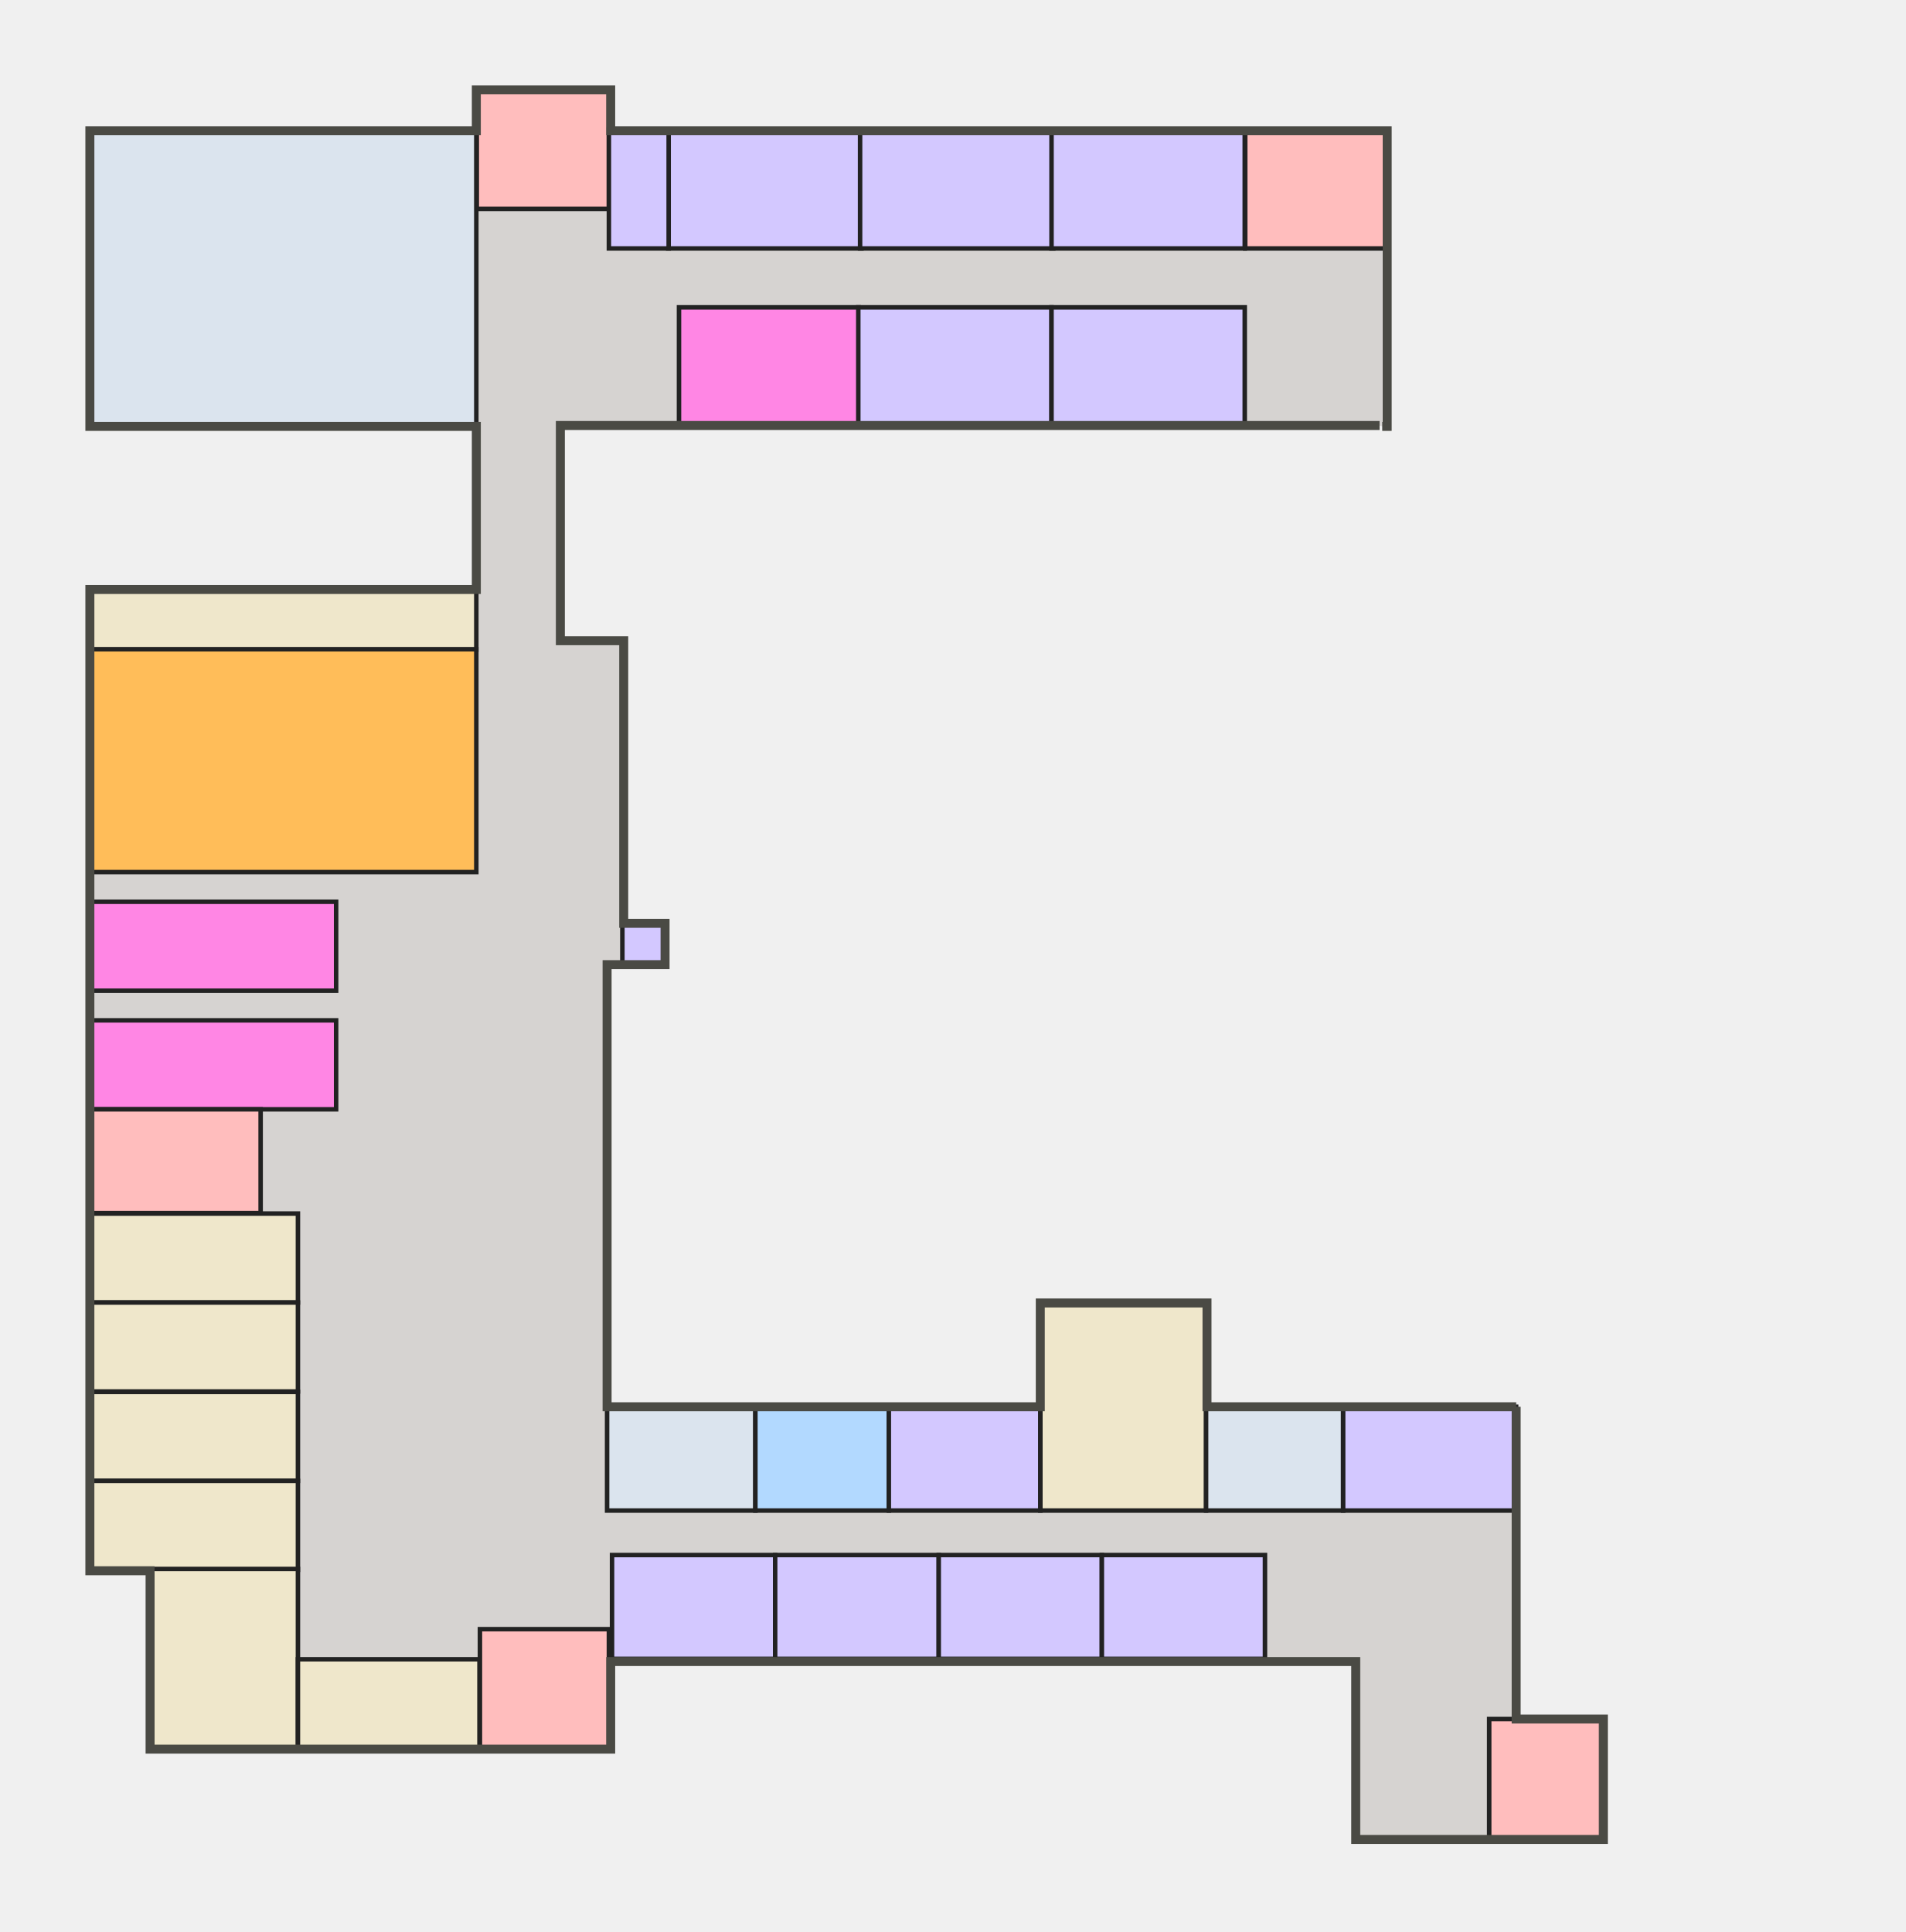
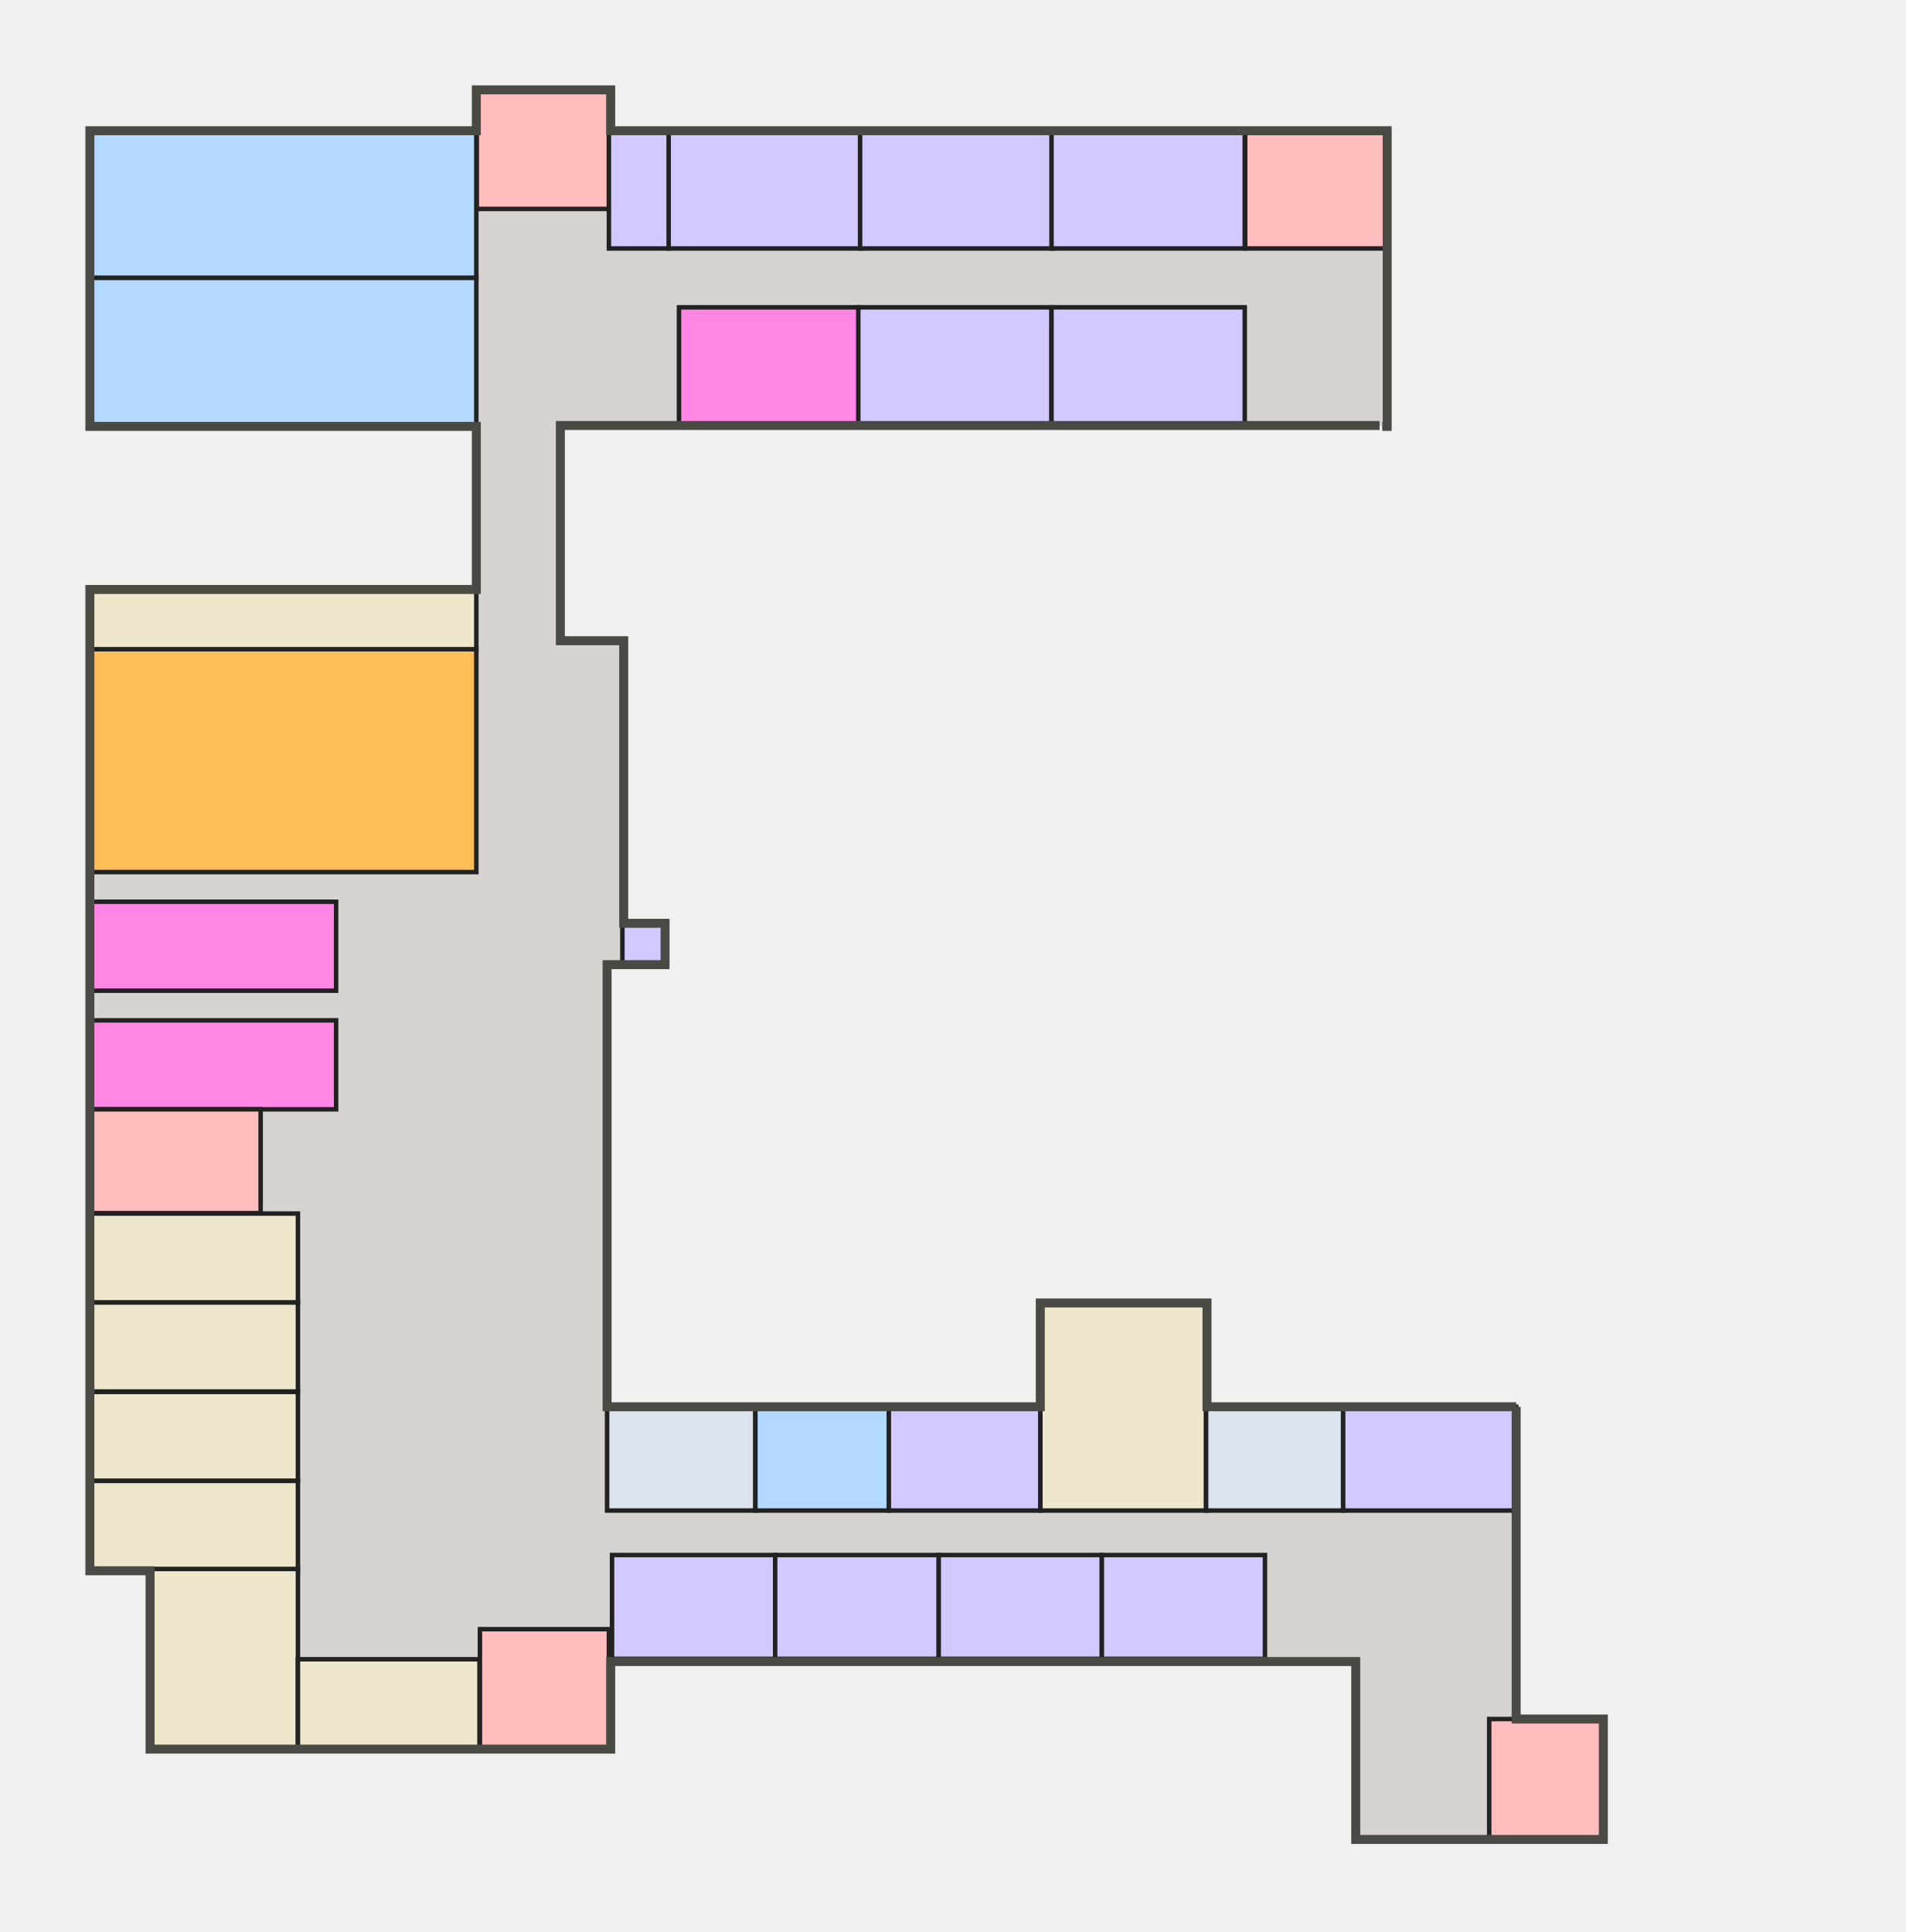
<svg xmlns="http://www.w3.org/2000/svg" viewBox="-20 -20 424 430" role="img" data-piso="3">
  <style>
    .espacio, .administrativo, .biblioteca, .auditorio, .bano, .escalera, .ascensor, .comedor, .sala, .puerta { stroke: #222; stroke-width: 1; }
    .comedor { fill: #ffbd59; } .sala { fill: #dbe4ee; } .puerta { fill: #ffffff; }
    .losa { fill: #e5e7eb; stroke: none; } .techo { fill: #d6d3d1; stroke: none; }
    .aula { fill: #b2d9ff; } .laboratorio { fill: #d3c8ff; } .auditorio { fill: #802323; }
    .administrativo { fill: #efe7cb; } .biblioteca { fill: #faff93; } .bano { fill: #ff86e4; }
    .escalera { fill: #ffbdbd; } .ascensor { fill: #d3c8ff; } .patio { fill: #d0ffaf; stroke: none; }
    .muro { fill: none; stroke: #4a4a44; stroke-width: 2; }
  </style>
  <g id="losas">
    <polygon id="losa-3" class="losa" data-clase="losa" points="0,9.1 86,9.1 86,0 115.9,0 115.9,9.1 288.7,9.1 288.7,74.9 287.6,74.9 287,74.7 104.7,74.7 104.7,122.6 118.8,122.6 118.8,185.5 128,185.5 128,194.7 115.1,194.7 115.1,293.1 211.5,293.1 211.5,270 248.6,270 248.6,293.1 317.4,293.1 317.4,362.6 336.8,362.6 336.8,389.4 281.7,389.4 281.7,349.8 115.9,349.8 115.9,369.3 13.4,369.3 13.4,329.6 0,329.6 0,111.2 86,111.2 86,74.9 0,74.9" />
    <polygon id="techo-3" class="techo" data-clase="techo" points="0,9.1 86,9.1 86,0 115.9,0 115.9,9.1 288.7,9.1 288.7,74.9 287.6,74.9 287,74.7 104.7,74.7 104.7,122.6 118.8,122.6 118.8,185.5 128,185.5 128,194.7 115.1,194.7 115.1,293.1 211.5,293.1 211.5,270 248.6,270 248.6,293.1 317.4,293.1 317.4,362.6 336.8,362.6 336.8,389.4 281.7,389.4 281.7,349.8 115.9,349.8 115.9,369.3 13.4,369.3 13.4,329.6 0,329.6 0,111.2 86,111.2 86,74.9 0,74.9" />
  </g>
  <g id="patios">

  </g>
  <g id="espacios">
-     <rect id="NUE-sin-nombre-3a" class="sala" data-clase="sala" x="0" y="8.8" width="86" height="66.1" />
+     <rect id="NUE-301" class="espacio aula" data-clase="aula" data-nombre="Aula 301" x="0" y="8.8" width="86" height="33.05" />
    <rect id="NUE-303" class="espacio laboratorio" data-clase="laboratorio" data-nombre="Aula 303 - Laboratorio 04" x="128.7" y="8.8" width="43" height="26.5" />
    <rect id="NUE-305" class="espacio laboratorio" data-clase="laboratorio" data-nombre="Aula 305 - Laboratorio 06" x="171.4" y="8.8" width="43" height="26.5" />
    <rect id="NUE-307" class="espacio laboratorio" data-clase="laboratorio" data-nombre="Aula 307 - Laboratorio 08" x="214" y="8.8" width="43" height="26.5" />
+     <rect id="NUE-302" class="espacio aula" data-clase="aula" data-nombre="Aula 302" x="0" y="41.85" width="86" height="33.05" />
    <rect id="NUE-bano-1" class="bano" data-clase="bano" data-nombre="Baño" x="131.1" y="48.4" width="40" height="26.5" />
    <rect id="NUE-304" class="espacio laboratorio" data-clase="laboratorio" data-nombre="Aula 304 - Laboratorio 05" x="171" y="48.4" width="43" height="26.5" />
    <rect id="NUE-306" class="espacio laboratorio" data-clase="laboratorio" data-nombre="Aula 306 - Laboratorio 07" x="214" y="48.4" width="43" height="26.5" />
    <rect id="NUE-sala-profesores" class="administrativo" data-clase="administrativo" data-nombre="Sala de profesores" x="0" y="111.3" width="86" height="13.3" />
    <rect id="ANT-comedor-3" class="comedor" data-clase="comedor" data-nombre="Comedor" x="0" y="124.5" width="86" height="49.6" />
    <rect id="ANT-bano-1" class="bano" data-clase="bano" data-nombre="Baño" x="0" y="180.7" width="54.8" height="19.8" />
    <rect id="ANT-bano-2" class="bano" data-clase="bano" data-nombre="Baño" x="0" y="207.1" width="54.8" height="19.8" />
    <rect id="ANT-administrativo-1" class="administrativo" data-clase="administrativo" data-nombre="Administrativo" x="0" y="250.1" width="46.3" height="19.8" />
    <rect id="ANT-administrativo-2" class="administrativo" data-clase="administrativo" data-nombre="Administrativo" x="0" y="269.9" width="46.3" height="19.8" />
    <rect id="ANT-soporte-tecnico" class="administrativo" data-clase="administrativo" data-nombre="Soporte técnico" x="211.5" y="270" width="36.9" height="46.2" />
    <rect id="ANT-administrativo-3" class="administrativo" data-clase="administrativo" data-nombre="Administrativo" x="0" y="289.8" width="46.3" height="19.8" />
    <rect id="ANT-sin-nombre-3a" class="sala" data-clase="sala" x="115.1" y="293.1" width="33" height="23.1" />
    <rect id="ANT-301" class="espacio aula" data-clase="aula" data-nombre="Aula 301" x="148.1" y="293.1" width="29.7" height="23.1" />
    <rect id="ANT-302" class="espacio laboratorio" data-clase="laboratorio" data-nombre="Aula 302 - Laboratorio 06" x="177.8" y="293.1" width="33.7" height="23.1" />
    <rect id="ANT-sin-nombre-3b" class="sala" data-clase="sala" x="248.4" y="293.1" width="30.5" height="23.1" />
    <rect id="ANT-303" class="espacio laboratorio" data-clase="laboratorio" data-nombre="Aula 303 - Laboratorio 05" x="278.9" y="293.1" width="38.5" height="23.1" />
    <rect id="ANT-administrativo-4" class="administrativo" data-clase="administrativo" data-nombre="Administrativo" x="0" y="309.6" width="46.3" height="19.8" />
    <rect id="ANT-administrativo-5" class="administrativo" data-clase="administrativo" data-nombre="Administrativo" x="13.4" y="329.2" width="32.9" height="39.7" />
    <rect id="ANT-307" class="espacio laboratorio" data-clase="laboratorio" data-nombre="Aula 307 - Laboratorio 04" x="116.2" y="326.1" width="36.3" height="23.1" />
    <rect id="ANT-306" class="espacio laboratorio" data-clase="laboratorio" data-nombre="Aula 306 - Laboratorio 03" x="152.5" y="326.1" width="36.4" height="23.1" />
    <rect id="ANT-305" class="espacio laboratorio" data-clase="laboratorio" data-nombre="Aula 305 - Laboratorio 02" x="188.9" y="326.1" width="36.3" height="23.1" />
    <rect id="ANT-304" class="espacio laboratorio" data-clase="laboratorio" data-nombre="Aula 304 - Laboratorio 01" x="225.2" y="326.1" width="36.3" height="23.1" />
    <rect id="ANT-administrativo-6" class="administrativo" data-clase="administrativo" data-nombre="Administrativo" x="46.3" y="349.3" width="40.4" height="19.8" />
  </g>
  <g id="puertas">

  </g>
  <g id="escaleras">
    <rect id="NUE-escalera-1" class="escalera" data-clase="escalera" data-nombre="Escalera" x="86.1" y="0" width="29.4" height="26.5" />
    <rect id="NUE-escalera-2" class="escalera" data-clase="escalera" data-nombre="Escalera" x="257.1" y="8.8" width="31.3" height="26.5" />
    <rect id="ANT-escalera-1" class="escalera" data-clase="escalera" data-nombre="Escalera" x="0" y="226.9" width="38" height="23.1" />
    <rect id="ANT-escalera-2" class="escalera" data-clase="escalera" data-nombre="Escalera" x="86.8" y="342.6" width="28.7" height="26.5" />
    <rect id="ANT-escalera-3" class="escalera" data-clase="escalera" data-nombre="Escalera" x="311.4" y="362.6" width="25.3" height="26.4" />
  </g>
  <g id="ascensores">
    <rect id="NUE-ascensor-1" class="ascensor" data-clase="ascensor" data-nombre="Ascensor" x="115.5" y="8.8" width="13.3" height="26.5" />
    <rect id="ANT-ascensor-1" class="ascensor" data-clase="ascensor" data-nombre="Ascensor" x="118.5" y="185.6" width="9.9" height="9.5" />
  </g>
  <g id="muros">
    <polyline id="muro-1" class="muro" fill="none" stroke="#4a4a44" stroke-width="2" points="317.4,293.1 317.4,362.6 336.8,362.6 336.8,389.4 281.7,389.4 281.7,349.8 115.9,349.8 115.9,369.3 13.4,369.3 13.4,329.6 0,329.6 0,111.2 86,111.2 86,74.9 0,74.9 0,9.1 86,9.1 86,0 115.9,0 115.9,9.1 288.7,9.1 288.7,74.9 287.6,74.9" />
    <polyline id="muro-2" class="muro" fill="none" stroke="#4a4a44" stroke-width="2" points="317.4,293.1 248.6,293.1 248.6,270 211.5,270 211.5,293.1 115.1,293.1 115.1,194.7 128,194.7 128,185.5 118.8,185.5 118.8,122.6 104.7,122.6 104.7,74.7 287,74.7 257.2,74.7" />
  </g>
</svg>
